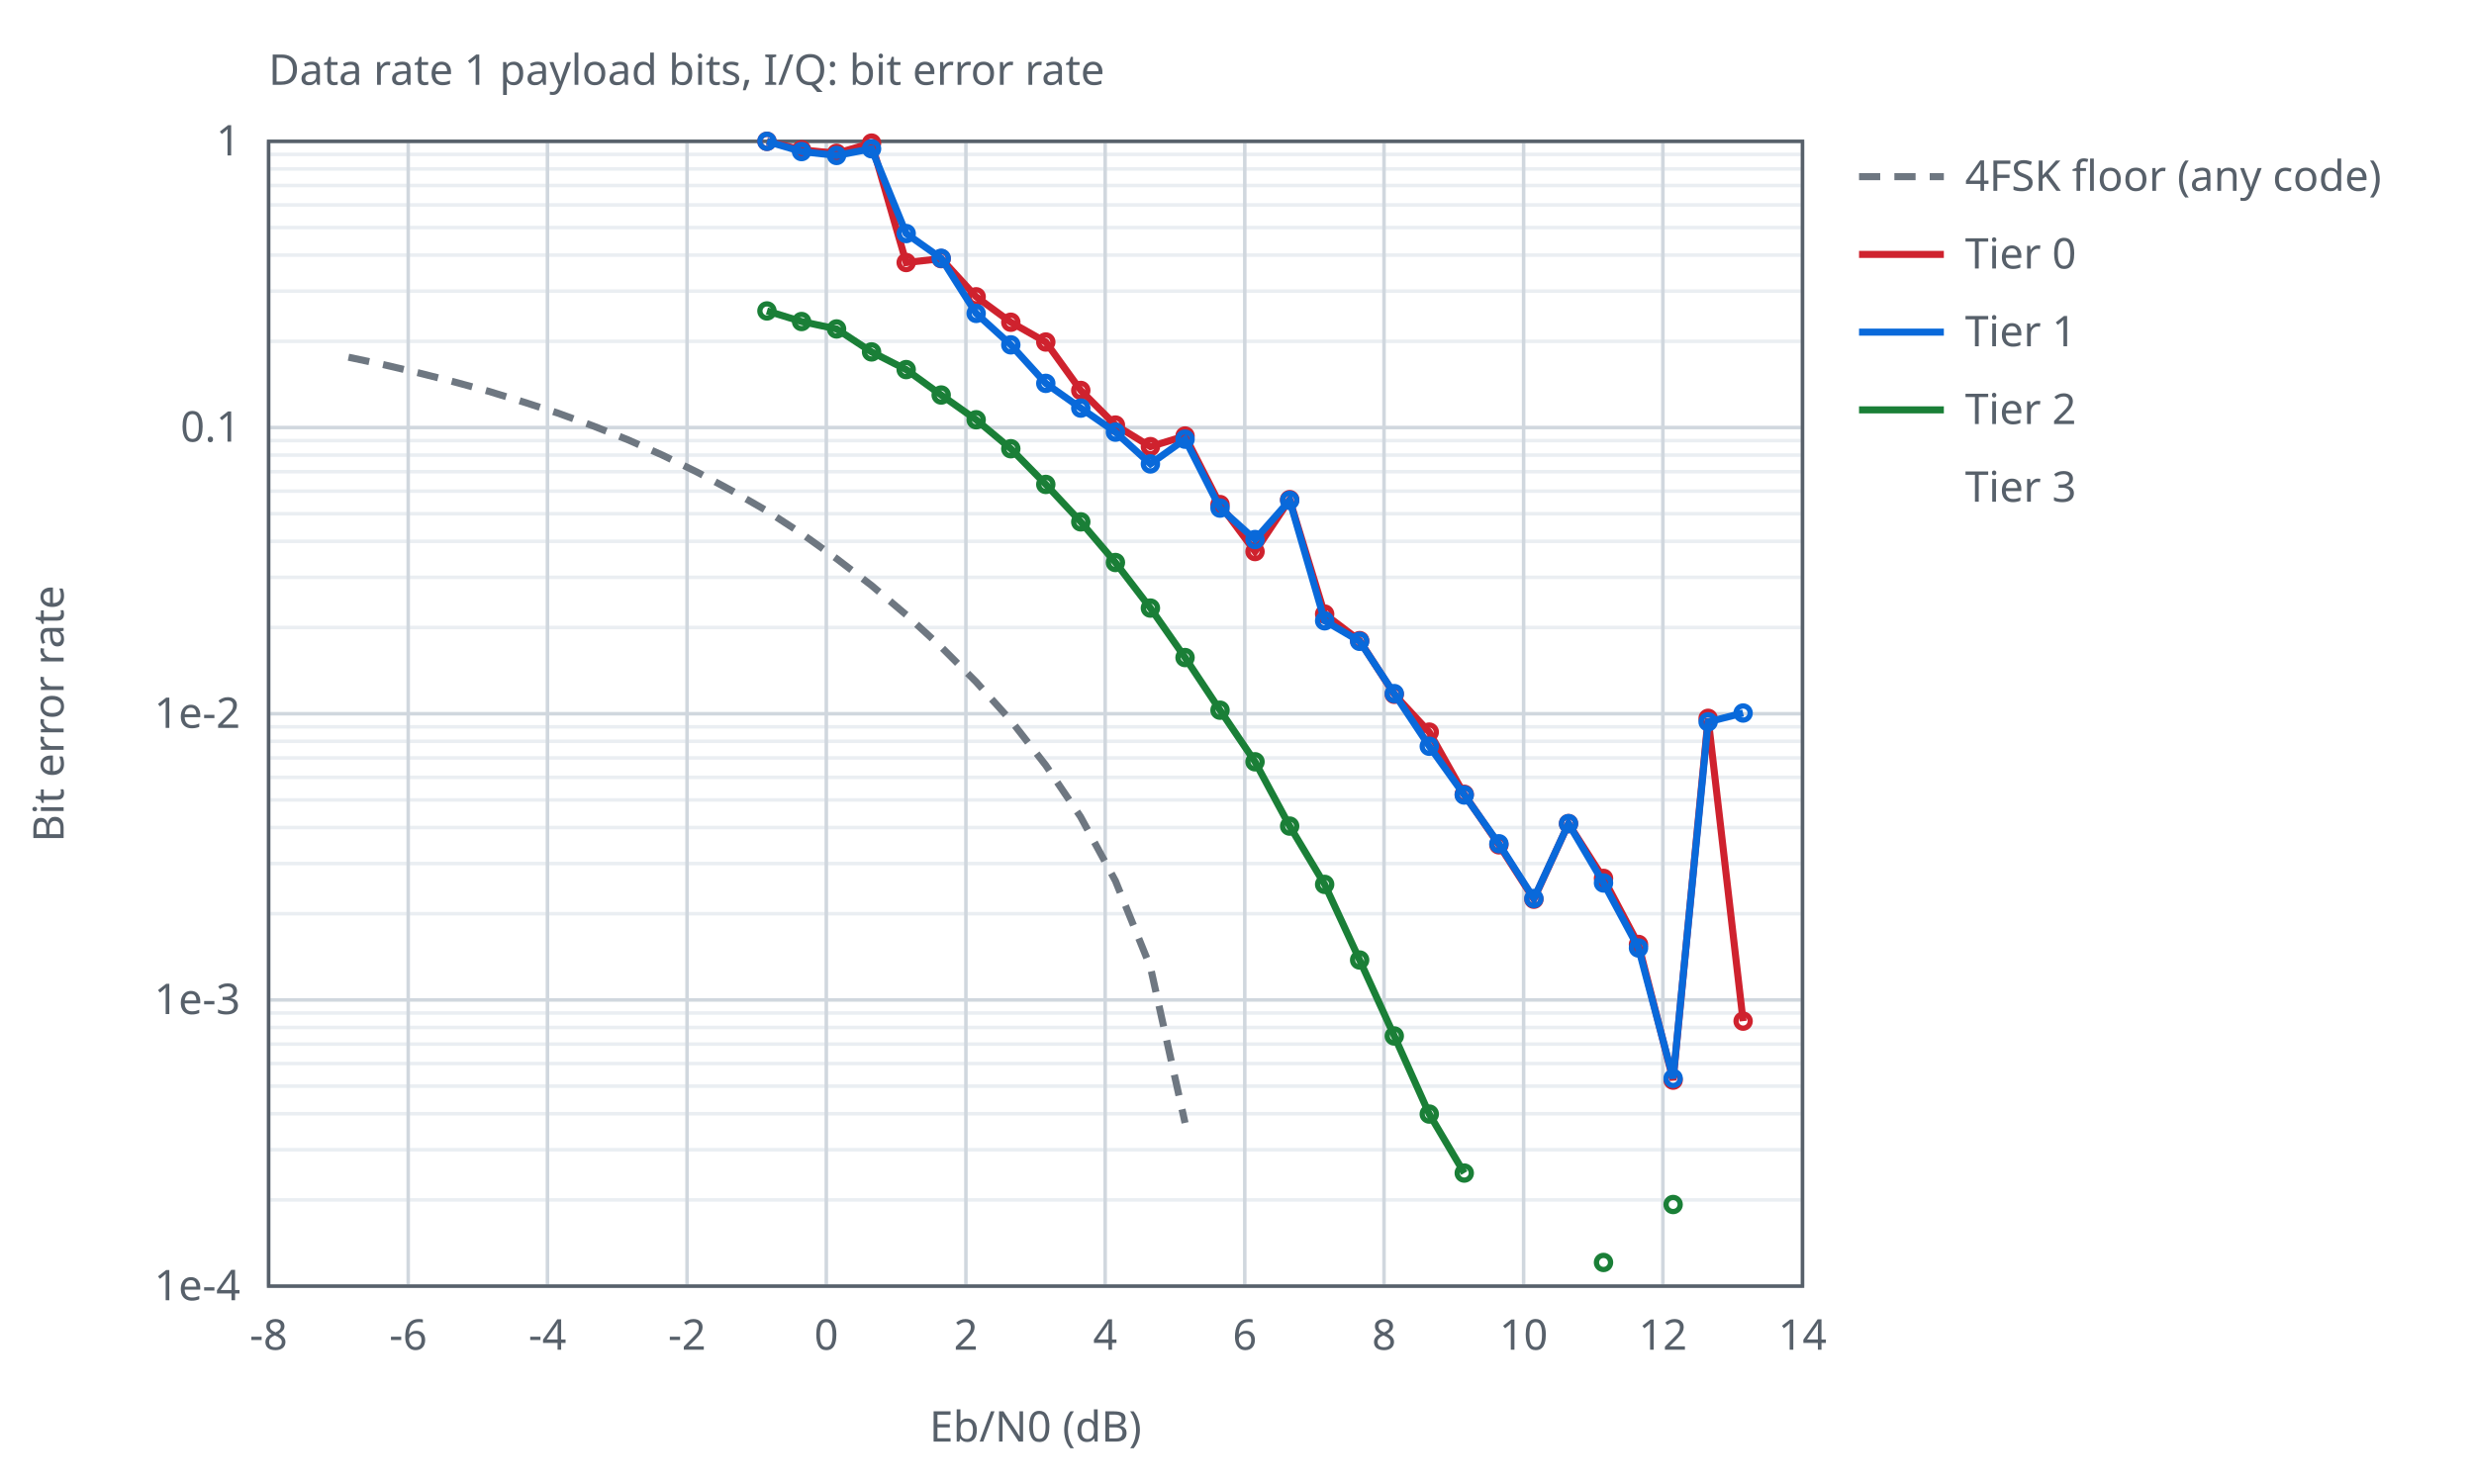
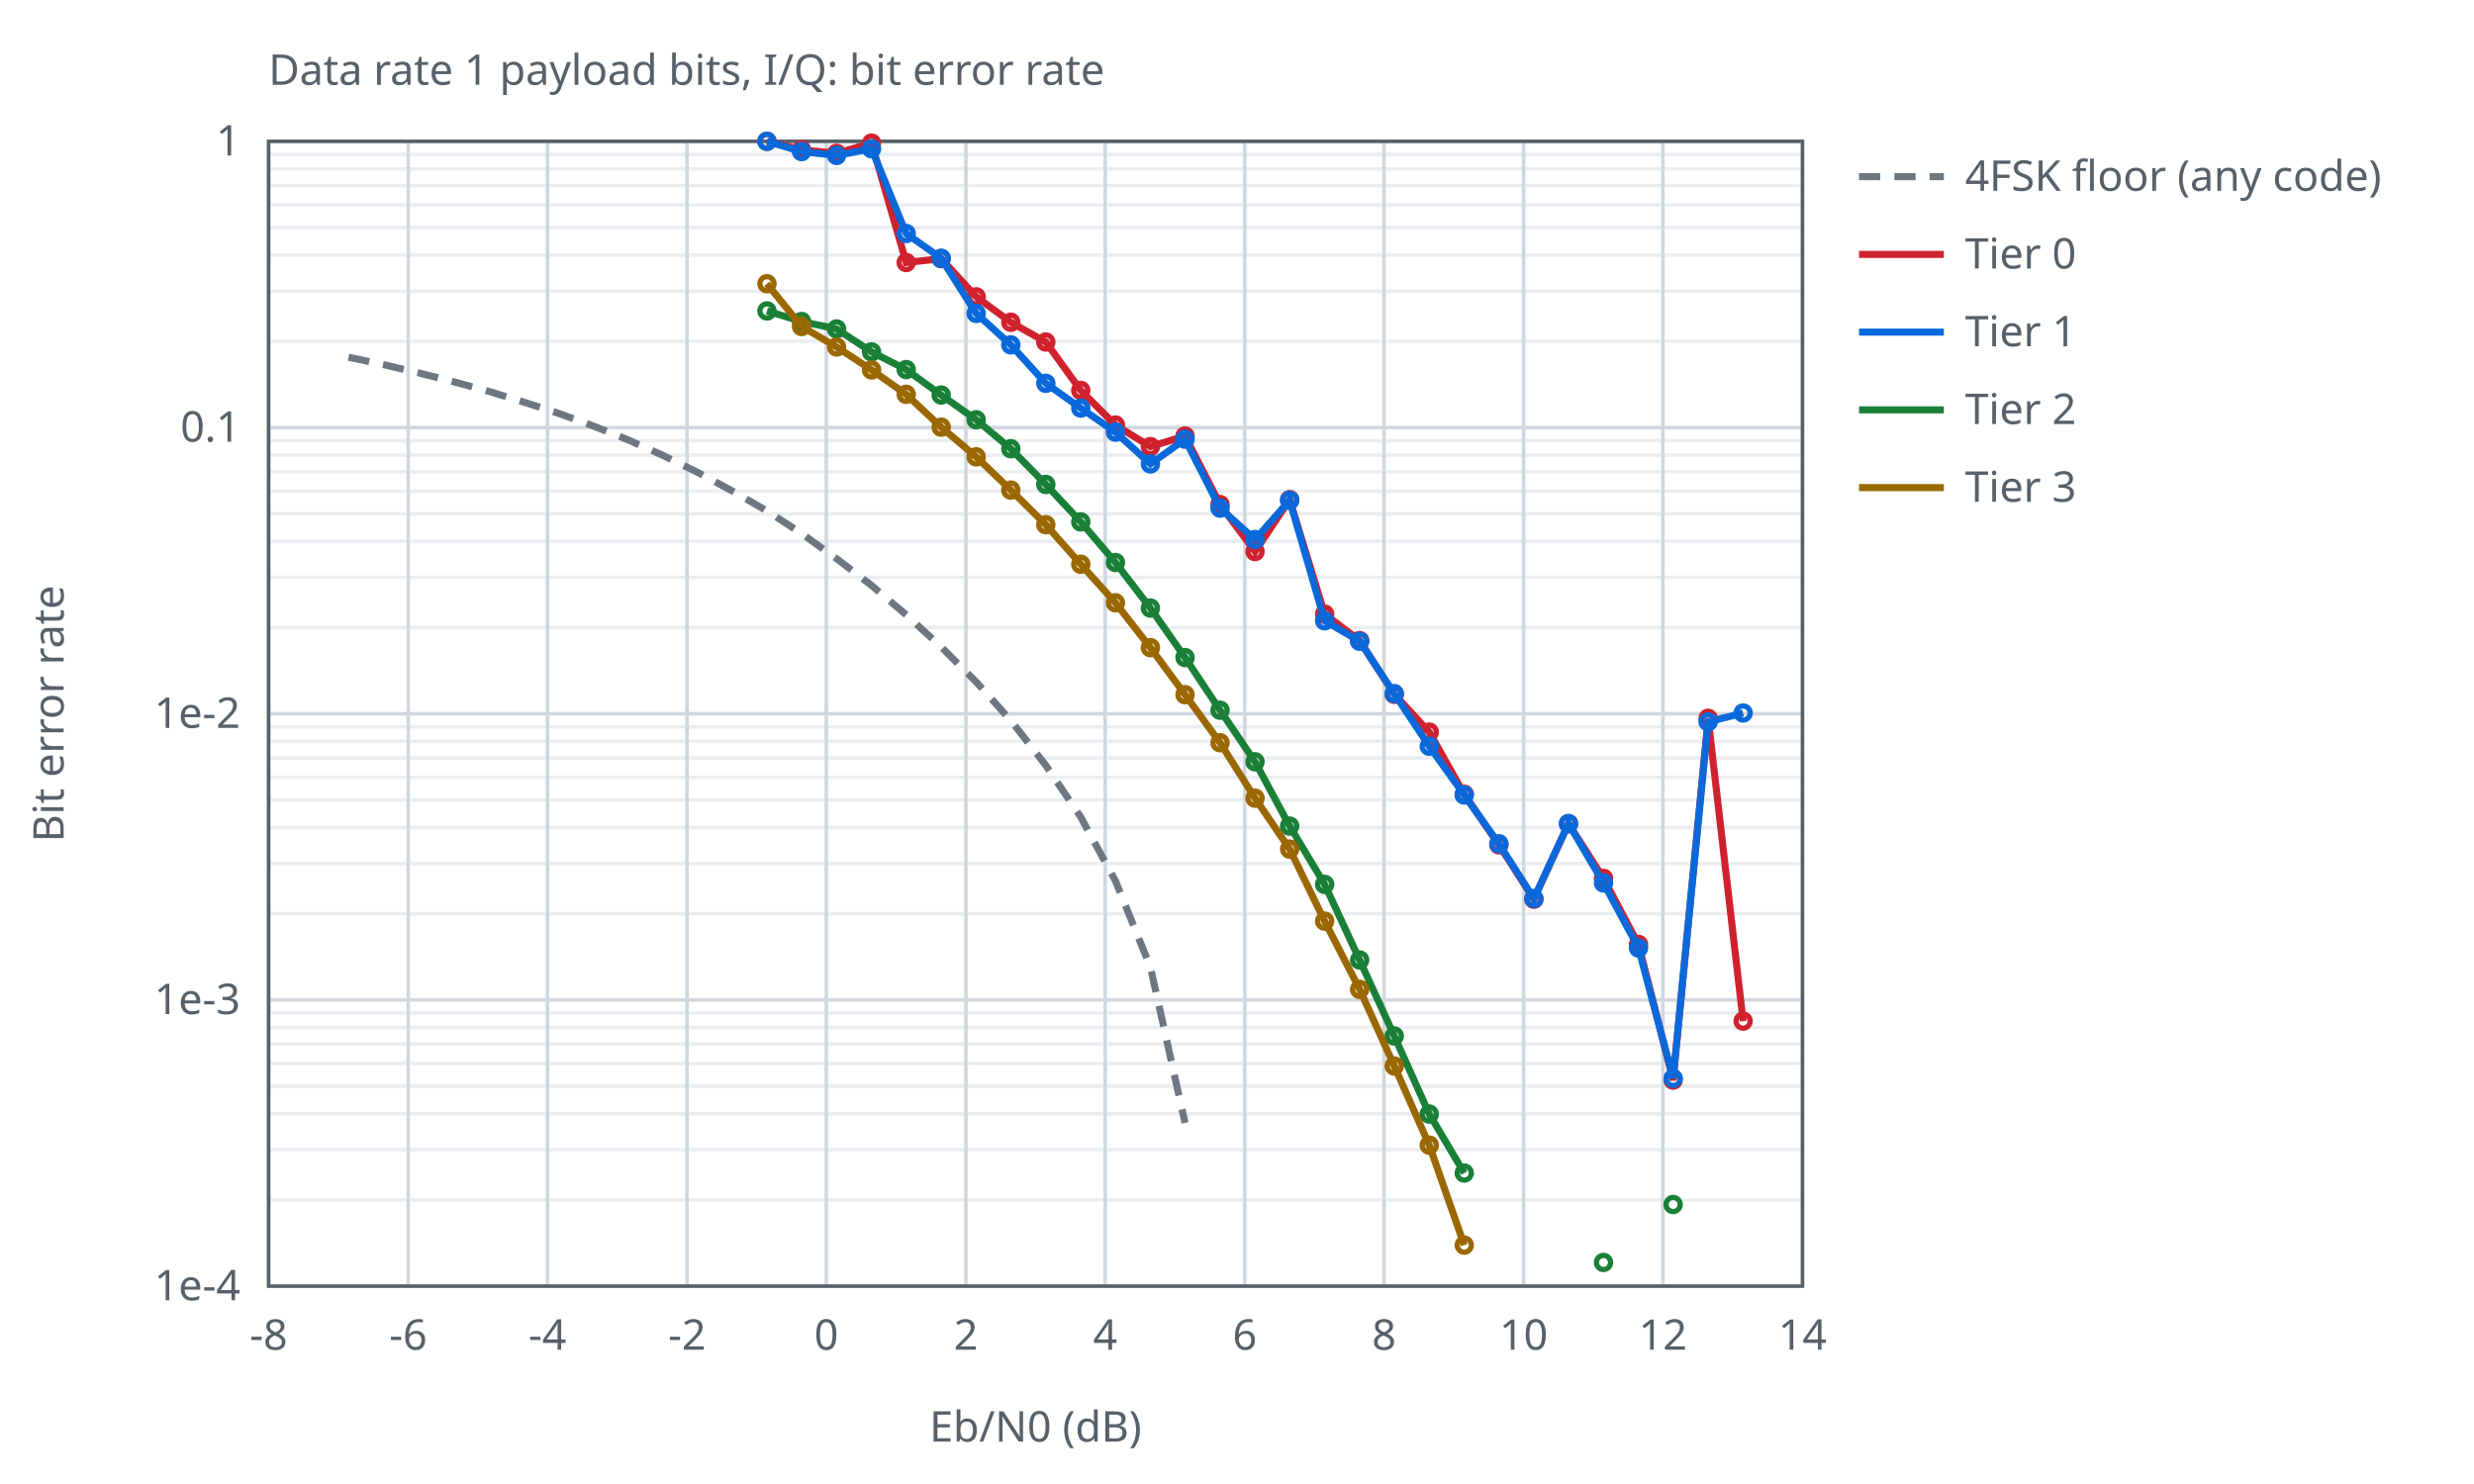
<svg xmlns="http://www.w3.org/2000/svg" width="700" height="420" viewBox="0 0 700 420">
-   <style>text{font-family:sans-serif;font-size:12px;fill:#57606a}.ax{stroke:#57606a;stroke-width:1;fill:none}.gr{stroke:#d0d7de;stroke-width:1}.mi{stroke:#eaeef2;stroke-width:1}.r0{stroke:#6e7781}.r1{stroke:#bc4c00}.r2{stroke:#8250df}.s1{stroke:#cf222e}.s2{stroke:#0969da}.s3{stroke:#1a7f37}.l{fill:none;stroke-width:2}.p{fill:none;stroke-width:1.5}@media (prefers-color-scheme:dark){text{fill:#c9d1d9}.ax{stroke:#8b949e}.gr{stroke:#30363d}.mi{stroke:#21262d}.r0{stroke:#8b949e}.r1{stroke:#f0883e}.r2{stroke:#d2a8ff}.s1{stroke:#ff7b72}.s2{stroke:#58a6ff}.s3{stroke:#3fb950}}</style>
+   <style>text{font-family:sans-serif;font-size:12px;fill:#57606a}.ax{stroke:#57606a;stroke-width:1;fill:none}.gr{stroke:#d0d7de;stroke-width:1}.mi{stroke:#eaeef2;stroke-width:1}.r0{stroke:#6e7781}.r1{stroke:#bc4c00}.r2{stroke:#8250df}.s1{stroke:#cf222e}.s2{stroke:#0969da}.s3{stroke:#1a7f37}.s4{stroke:#9a6700}.l{fill:none;stroke-width:2}.p{fill:none;stroke-width:1.5}@media (prefers-color-scheme:dark){text{fill:#c9d1d9}.ax{stroke:#8b949e}.gr{stroke:#30363d}.mi{stroke:#21262d}.r0{stroke:#8b949e}.r1{stroke:#f0883e}.r2{stroke:#d2a8ff}.s1{stroke:#ff7b72}.s2{stroke:#58a6ff}.s3{stroke:#3fb950}.s4{stroke:#d29922}}</style>
  <text x="76.0" y="24">Data rate 1 payload bits, I/Q: bit error rate</text>
  <line class="mi" x1="76.0" y1="96.6" x2="510.0" y2="96.6" />
  <line class="mi" x1="76.0" y1="82.4" x2="510.0" y2="82.4" />
  <line class="mi" x1="76.0" y1="72.2" x2="510.0" y2="72.2" />
  <line class="mi" x1="76.0" y1="64.4" x2="510.0" y2="64.4" />
  <line class="mi" x1="76.0" y1="58.0" x2="510.0" y2="58.0" />
  <line class="mi" x1="76.0" y1="52.5" x2="510.0" y2="52.5" />
  <line class="mi" x1="76.0" y1="47.8" x2="510.0" y2="47.8" />
  <line class="mi" x1="76.0" y1="43.7" x2="510.0" y2="43.7" />
  <line class="mi" x1="76.0" y1="177.6" x2="510.0" y2="177.6" />
  <line class="mi" x1="76.0" y1="163.4" x2="510.0" y2="163.4" />
  <line class="mi" x1="76.0" y1="153.2" x2="510.0" y2="153.2" />
  <line class="mi" x1="76.0" y1="145.4" x2="510.0" y2="145.4" />
  <line class="mi" x1="76.0" y1="139.0" x2="510.0" y2="139.0" />
  <line class="mi" x1="76.0" y1="133.5" x2="510.0" y2="133.5" />
  <line class="mi" x1="76.0" y1="128.8" x2="510.0" y2="128.8" />
  <line class="mi" x1="76.0" y1="124.7" x2="510.0" y2="124.7" />
  <line class="mi" x1="76.0" y1="258.6" x2="510.0" y2="258.6" />
  <line class="mi" x1="76.0" y1="244.4" x2="510.0" y2="244.4" />
  <line class="mi" x1="76.0" y1="234.2" x2="510.0" y2="234.2" />
  <line class="mi" x1="76.0" y1="226.4" x2="510.0" y2="226.4" />
  <line class="mi" x1="76.0" y1="220.0" x2="510.0" y2="220.0" />
  <line class="mi" x1="76.0" y1="214.5" x2="510.0" y2="214.5" />
  <line class="mi" x1="76.0" y1="209.8" x2="510.0" y2="209.8" />
  <line class="mi" x1="76.0" y1="205.7" x2="510.0" y2="205.7" />
  <line class="mi" x1="76.0" y1="339.6" x2="510.0" y2="339.6" />
  <line class="mi" x1="76.0" y1="325.4" x2="510.0" y2="325.4" />
  <line class="mi" x1="76.0" y1="315.2" x2="510.0" y2="315.2" />
  <line class="mi" x1="76.0" y1="307.4" x2="510.0" y2="307.4" />
  <line class="mi" x1="76.0" y1="301.0" x2="510.0" y2="301.0" />
  <line class="mi" x1="76.0" y1="295.5" x2="510.0" y2="295.5" />
  <line class="mi" x1="76.0" y1="290.8" x2="510.0" y2="290.8" />
  <line class="mi" x1="76.0" y1="286.7" x2="510.0" y2="286.7" />
  <line class="gr" x1="76.0" y1="364.0" x2="76.0" y2="40.0" />
  <text x="76.0" y="382.0" text-anchor="middle">-8</text>
  <line class="gr" x1="115.5" y1="364.0" x2="115.5" y2="40.0" />
  <text x="115.5" y="382.0" text-anchor="middle">-6</text>
  <line class="gr" x1="154.9" y1="364.0" x2="154.9" y2="40.0" />
  <text x="154.9" y="382.0" text-anchor="middle">-4</text>
  <line class="gr" x1="194.4" y1="364.0" x2="194.4" y2="40.0" />
  <text x="194.4" y="382.0" text-anchor="middle">-2</text>
  <line class="gr" x1="233.8" y1="364.0" x2="233.8" y2="40.0" />
  <text x="233.8" y="382.0" text-anchor="middle">0</text>
  <line class="gr" x1="273.3" y1="364.0" x2="273.3" y2="40.0" />
  <text x="273.3" y="382.0" text-anchor="middle">2</text>
  <line class="gr" x1="312.7" y1="364.0" x2="312.7" y2="40.0" />
  <text x="312.7" y="382.0" text-anchor="middle">4</text>
  <line class="gr" x1="352.2" y1="364.0" x2="352.2" y2="40.0" />
  <text x="352.2" y="382.0" text-anchor="middle">6</text>
  <line class="gr" x1="391.6" y1="364.0" x2="391.6" y2="40.0" />
  <text x="391.6" y="382.0" text-anchor="middle">8</text>
  <line class="gr" x1="431.1" y1="364.0" x2="431.1" y2="40.0" />
  <text x="431.1" y="382.0" text-anchor="middle">10</text>
  <line class="gr" x1="470.5" y1="364.0" x2="470.5" y2="40.0" />
  <text x="470.5" y="382.0" text-anchor="middle">12</text>
  <line class="gr" x1="510.0" y1="364.0" x2="510.0" y2="40.0" />
  <text x="510.0" y="382.0" text-anchor="middle">14</text>
  <line class="gr" x1="76.0" y1="40.0" x2="510.0" y2="40.0" />
  <text x="68.0" y="44.0" text-anchor="end">1</text>
  <line class="gr" x1="76.0" y1="121.0" x2="510.0" y2="121.0" />
  <text x="68.0" y="125.0" text-anchor="end">0.1</text>
  <line class="gr" x1="76.0" y1="202.0" x2="510.0" y2="202.0" />
  <text x="68.0" y="206.0" text-anchor="end">1e-2</text>
  <line class="gr" x1="76.0" y1="283.0" x2="510.0" y2="283.0" />
  <text x="68.0" y="287.0" text-anchor="end">1e-3</text>
  <line class="gr" x1="76.0" y1="364.0" x2="510.0" y2="364.0" />
  <text x="68.0" y="368.0" text-anchor="end">1e-4</text>
  <rect class="ax" x="76.0" y="40.0" width="434.0" height="324.0" />
  <text x="293.0" y="408.0" text-anchor="middle">Eb/N0 (dB)</text>
  <text x="18" y="202.0" text-anchor="middle" transform="rotate(-90 18 202.0)">Bit error rate</text>
  <path class="l r0" stroke-dasharray="6 4" d="M98.6,101.1 L108.5,103.2 L118.3,105.5 L128.2,108.0 L138.1,110.7 L147.9,113.7 L157.8,116.9 L167.7,120.5 L177.5,124.4 L187.4,128.8 L197.2,133.6 L207.1,138.9 L217.0,144.6 L226.8,151.0 L236.7,158.1 L246.6,165.7 L256.4,174.0 L266.3,183.1 L276.2,193.0 L286.0,203.9 L295.9,216.6 L305.7,231.1 L315.6,249.3 L325.5,273.7 L335.3,317.8" />
  <line class="l r0" stroke-dasharray="6 4" x1="526.0" y1="50.0" x2="550.0" y2="50.0" />
  <text x="556.0" y="54.0">4FSK floor (any code)</text>
  <path class="l s1" d="M217.0,40.0 L226.8,42.4 L236.7,43.4 L246.6,40.5 L256.4,74.3 L266.3,73.2 L276.2,84.0 L286.0,91.2 L295.9,96.8 L305.8,110.5 L315.6,120.3 L325.5,126.4 L335.3,123.4 L345.2,142.8 L355.1,156.1 L364.9,141.4 L374.8,173.8 L384.7,181.3 L394.5,196.5 L404.4,207.2 L414.3,224.8 L424.1,239.1 L434.0,254.5 L443.8,233.1 L453.7,248.6 L463.6,267.3 L473.4,305.7 L483.3,203.3 L493.2,289.0" />
  <circle class="p s1" cx="217.0" cy="40.0" r="2" />
  <circle class="p s1" cx="226.8" cy="42.4" r="2" />
  <circle class="p s1" cx="236.7" cy="43.4" r="2" />
  <circle class="p s1" cx="246.6" cy="40.5" r="2" />
  <circle class="p s1" cx="256.4" cy="74.3" r="2" />
  <circle class="p s1" cx="266.3" cy="73.2" r="2" />
  <circle class="p s1" cx="276.2" cy="84.0" r="2" />
  <circle class="p s1" cx="286.0" cy="91.2" r="2" />
  <circle class="p s1" cx="295.9" cy="96.8" r="2" />
  <circle class="p s1" cx="305.8" cy="110.5" r="2" />
  <circle class="p s1" cx="315.6" cy="120.3" r="2" />
  <circle class="p s1" cx="325.5" cy="126.4" r="2" />
  <circle class="p s1" cx="335.3" cy="123.4" r="2" />
  <circle class="p s1" cx="345.2" cy="142.8" r="2" />
  <circle class="p s1" cx="355.1" cy="156.1" r="2" />
  <circle class="p s1" cx="364.9" cy="141.4" r="2" />
  <circle class="p s1" cx="374.8" cy="173.8" r="2" />
  <circle class="p s1" cx="384.7" cy="181.3" r="2" />
  <circle class="p s1" cx="394.5" cy="196.5" r="2" />
  <circle class="p s1" cx="404.4" cy="207.2" r="2" />
  <circle class="p s1" cx="414.3" cy="224.8" r="2" />
  <circle class="p s1" cx="424.1" cy="239.1" r="2" />
  <circle class="p s1" cx="434.0" cy="254.5" r="2" />
  <circle class="p s1" cx="443.8" cy="233.1" r="2" />
  <circle class="p s1" cx="453.7" cy="248.6" r="2" />
  <circle class="p s1" cx="463.6" cy="267.3" r="2" />
  <circle class="p s1" cx="473.4" cy="305.7" r="2" />
  <circle class="p s1" cx="483.3" cy="203.3" r="2" />
  <circle class="p s1" cx="493.2" cy="289.0" r="2" />
  <line class="l s1" x1="526.0" y1="72.0" x2="550.0" y2="72.0" />
  <text x="556.0" y="76.0">Tier 0</text>
  <path class="l s2" d="M217.0,40.0 L226.8,42.9 L236.7,44.0 L246.6,42.1 L256.4,66.1 L266.3,73.1 L276.2,88.7 L286.0,97.6 L295.9,108.5 L305.8,115.5 L315.6,122.3 L325.5,131.3 L335.3,124.3 L345.2,143.8 L355.1,152.7 L364.9,141.6 L374.8,175.7 L384.7,181.5 L394.5,196.3 L404.4,211.2 L414.3,225.0 L424.1,238.8 L434.0,254.3 L443.8,233.1 L453.7,249.9 L463.6,268.3 L473.4,305.2 L483.3,204.3 L493.2,201.8" />
  <circle class="p s2" cx="217.0" cy="40.0" r="2" />
  <circle class="p s2" cx="226.8" cy="42.9" r="2" />
  <circle class="p s2" cx="236.7" cy="44.0" r="2" />
  <circle class="p s2" cx="246.6" cy="42.1" r="2" />
  <circle class="p s2" cx="256.4" cy="66.1" r="2" />
  <circle class="p s2" cx="266.3" cy="73.1" r="2" />
  <circle class="p s2" cx="276.2" cy="88.7" r="2" />
  <circle class="p s2" cx="286.0" cy="97.6" r="2" />
  <circle class="p s2" cx="295.9" cy="108.5" r="2" />
  <circle class="p s2" cx="305.8" cy="115.5" r="2" />
  <circle class="p s2" cx="315.6" cy="122.3" r="2" />
  <circle class="p s2" cx="325.5" cy="131.3" r="2" />
  <circle class="p s2" cx="335.3" cy="124.3" r="2" />
  <circle class="p s2" cx="345.2" cy="143.8" r="2" />
  <circle class="p s2" cx="355.1" cy="152.7" r="2" />
  <circle class="p s2" cx="364.9" cy="141.6" r="2" />
  <circle class="p s2" cx="374.8" cy="175.7" r="2" />
  <circle class="p s2" cx="384.7" cy="181.5" r="2" />
  <circle class="p s2" cx="394.5" cy="196.3" r="2" />
  <circle class="p s2" cx="404.4" cy="211.2" r="2" />
  <circle class="p s2" cx="414.3" cy="225.0" r="2" />
  <circle class="p s2" cx="424.1" cy="238.8" r="2" />
  <circle class="p s2" cx="434.0" cy="254.3" r="2" />
  <circle class="p s2" cx="443.8" cy="233.1" r="2" />
  <circle class="p s2" cx="453.7" cy="249.9" r="2" />
  <circle class="p s2" cx="463.6" cy="268.3" r="2" />
  <circle class="p s2" cx="473.4" cy="305.2" r="2" />
  <circle class="p s2" cx="483.3" cy="204.3" r="2" />
  <circle class="p s2" cx="493.2" cy="201.8" r="2" />
  <line class="l s2" x1="526.0" y1="94.0" x2="550.0" y2="94.0" />
  <text x="556.0" y="98.0">Tier 1</text>
  <path class="l s3" d="M217.0,88.0 L226.8,91.0 L236.7,93.1 L246.6,99.6 L256.4,104.6 L266.3,111.8 L276.2,118.8 L286.0,127.0 L295.9,137.1 L305.8,147.7 L315.6,159.2 L325.5,172.1 L335.3,186.1 L345.2,201.0 L355.1,215.6 L364.9,233.8 L374.8,250.3 L384.7,271.7 L394.5,293.2 L404.4,315.3 L414.3,332.0 M453.7,357.3 M473.4,340.9" />
  <circle class="p s3" cx="217.0" cy="88.0" r="2" />
  <circle class="p s3" cx="226.8" cy="91.0" r="2" />
  <circle class="p s3" cx="236.7" cy="93.1" r="2" />
  <circle class="p s3" cx="246.6" cy="99.6" r="2" />
  <circle class="p s3" cx="256.4" cy="104.6" r="2" />
  <circle class="p s3" cx="266.3" cy="111.8" r="2" />
  <circle class="p s3" cx="276.2" cy="118.8" r="2" />
  <circle class="p s3" cx="286.0" cy="127.0" r="2" />
  <circle class="p s3" cx="295.9" cy="137.1" r="2" />
  <circle class="p s3" cx="305.8" cy="147.7" r="2" />
  <circle class="p s3" cx="315.6" cy="159.2" r="2" />
  <circle class="p s3" cx="325.5" cy="172.1" r="2" />
  <circle class="p s3" cx="335.3" cy="186.1" r="2" />
  <circle class="p s3" cx="345.2" cy="201.0" r="2" />
  <circle class="p s3" cx="355.1" cy="215.6" r="2" />
  <circle class="p s3" cx="364.9" cy="233.8" r="2" />
  <circle class="p s3" cx="374.8" cy="250.3" r="2" />
  <circle class="p s3" cx="384.7" cy="271.7" r="2" />
  <circle class="p s3" cx="394.5" cy="293.2" r="2" />
  <circle class="p s3" cx="404.4" cy="315.3" r="2" />
  <circle class="p s3" cx="414.3" cy="332.0" r="2" />
  <circle class="p s3" cx="453.7" cy="357.3" r="2" />
  <circle class="p s3" cx="473.4" cy="340.9" r="2" />
  <line class="l s3" x1="526.0" y1="116.0" x2="550.0" y2="116.0" />
  <text x="556.0" y="120.0">Tier 2</text>
  <path class="l s4" d="M217.0,80.3 L226.8,92.4 L236.7,98.2 L246.6,104.7 L256.4,111.6 L266.3,120.9 L276.2,129.3 L286.0,138.7 L295.9,148.5 L305.8,159.7 L315.6,170.6 L325.5,183.3 L335.3,196.6 L345.2,210.2 L355.1,225.9 L364.9,240.3 L374.8,260.7 L384.7,280.0 L394.5,301.7 L404.4,324.1 L414.3,352.4" />
  <circle class="p s4" cx="217.0" cy="80.3" r="2" />
  <circle class="p s4" cx="226.8" cy="92.4" r="2" />
  <circle class="p s4" cx="236.7" cy="98.2" r="2" />
  <circle class="p s4" cx="246.6" cy="104.7" r="2" />
  <circle class="p s4" cx="256.4" cy="111.6" r="2" />
  <circle class="p s4" cx="266.3" cy="120.9" r="2" />
  <circle class="p s4" cx="276.2" cy="129.3" r="2" />
  <circle class="p s4" cx="286.0" cy="138.7" r="2" />
  <circle class="p s4" cx="295.9" cy="148.5" r="2" />
  <circle class="p s4" cx="305.8" cy="159.7" r="2" />
  <circle class="p s4" cx="315.6" cy="170.6" r="2" />
  <circle class="p s4" cx="325.5" cy="183.3" r="2" />
  <circle class="p s4" cx="335.3" cy="196.6" r="2" />
  <circle class="p s4" cx="345.2" cy="210.2" r="2" />
  <circle class="p s4" cx="355.1" cy="225.9" r="2" />
  <circle class="p s4" cx="364.9" cy="240.3" r="2" />
  <circle class="p s4" cx="374.8" cy="260.7" r="2" />
  <circle class="p s4" cx="384.7" cy="280.0" r="2" />
  <circle class="p s4" cx="394.5" cy="301.7" r="2" />
  <circle class="p s4" cx="404.4" cy="324.1" r="2" />
  <circle class="p s4" cx="414.3" cy="352.4" r="2" />
  <line class="l s4" x1="526.0" y1="138.0" x2="550.0" y2="138.0" />
  <text x="556.0" y="142.0">Tier 3</text>
</svg>
